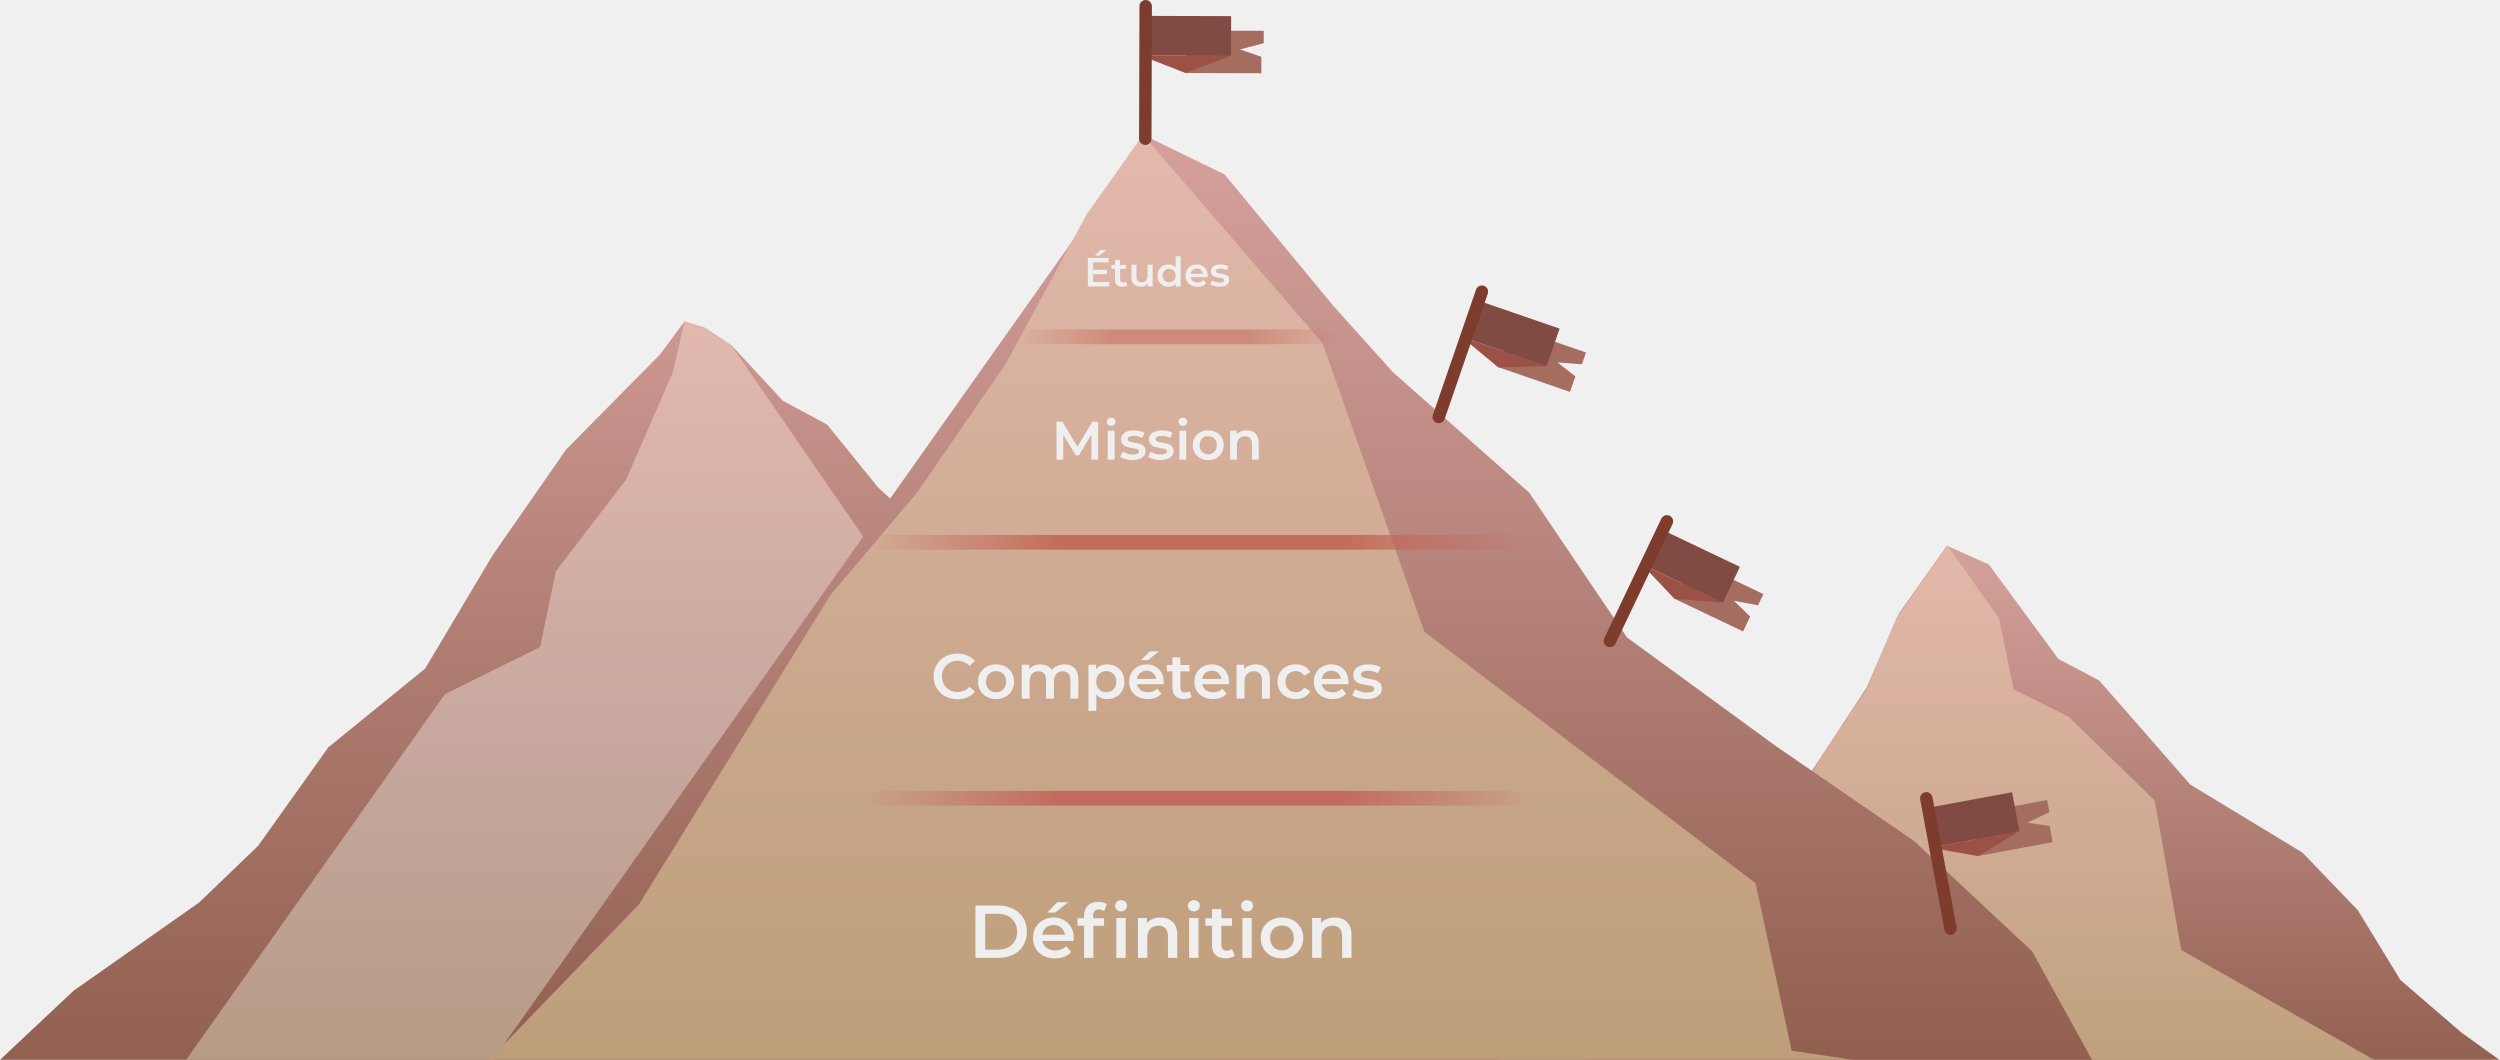
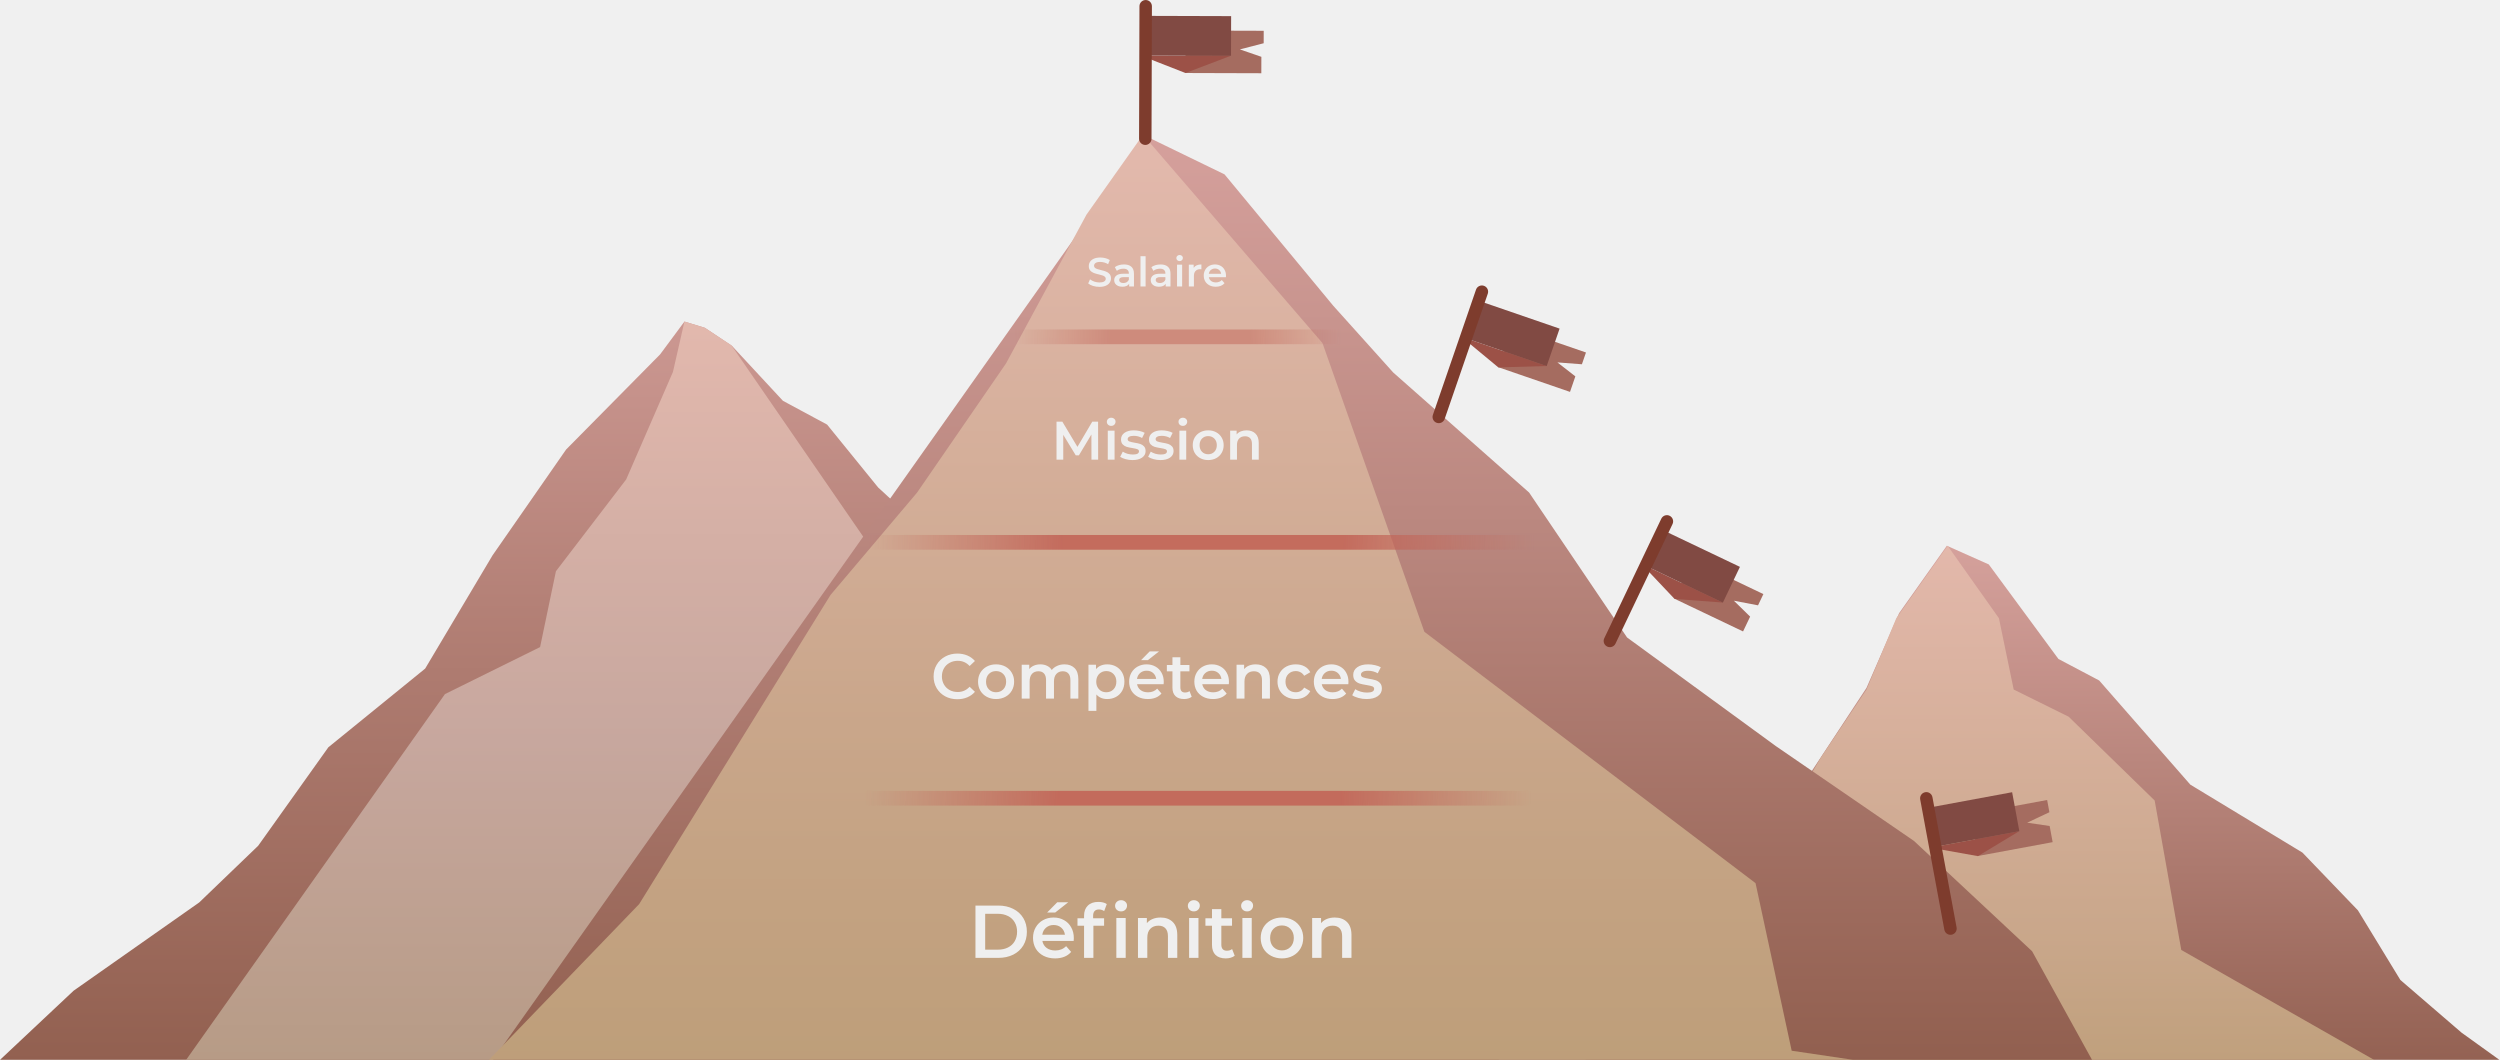
<svg xmlns="http://www.w3.org/2000/svg" width="2208" height="936" viewBox="0 0 2208 936" fill="none">
  <g clip-path="url(#clip0)">
    <path d="M1719.46 482L1756.5 498.5L1818 582L1854 601L1934.5 693L2033.5 753L2082.5 804L2120 865.5L2174 912L2232 953.711L1385 954L1445 898L1478.18 822.5L1518.5 720H1574.5L1648.5 607.5L1677.3 541.5L1719.46 482Z" fill="url(#paint0_linear)" />
    <path d="M1720.14 482L1674.8 546L1648.5 609L1608.5 668.5L1596.5 689L1385 955H2130L1926.5 839L1903 707L1827.04 633L1778.5 609L1765.45 546L1720.14 482Z" fill="url(#paint1_linear)" />
    <path d="M622.5 289.5L646.5 305.5L691.5 354L730.5 375L775.552 430.5L1326 937.604L120 951L-1 937L65 875L176 797L228 747L290 660L375.5 590.5L435 490.5L500 397L583 313L604.5 284L622.5 289.5Z" fill="url(#paint2_linear)" />
    <path d="M622.5 289.5L646 305L1082 938H163L177.508 917.5L232.709 839.5L268.802 788.5L308.08 733L352.665 670L393.005 613L477 571.5L491 504.5L553 423.5L594.347 328.5L604.5 284L622.5 289.5Z" fill="url(#paint3_linear)" />
    <path d="M1012.5 120.5L1081.5 154L1177.5 270L1230.5 329L1350.5 435L1437 563L1568.5 659L1690.5 742.772L1794.75 840.136L1859.5 957.5L434 938L1012.5 120.5Z" fill="url(#paint4_linear)" />
    <path d="M1009.5 119L1168 303L1258 558L1550.5 780L1582.42 928L1737.5 951L430 938L564.5 798.5L733.5 525.5L810 435L888.5 321L959.616 189.5L1009.5 119Z" fill="url(#paint5_linear)" />
    <path d="M765.978 479H1354.85M626 705H1504" stroke="url(#paint6_linear)" stroke-opacity="0.9" stroke-width="13" />
    <line x1="896" y1="297.5" x2="1185" y2="297.5" stroke="url(#paint7_linear)" stroke-opacity="0.5" stroke-width="13" />
    <path d="M1116.08 38.193L1116.11 27.193L1047.11 26.985L1047 64.485L1114 64.687L1114.04 50.187L1095.06 43.63L1116.08 38.193Z" fill="#A56C60" />
    <path d="M1047 64.485L1007.4 49.003L1087.08 49.244L1047 64.485Z" fill="#9C5147" />
    <path d="M1013.34 14.021L1087.34 14.244L1087.24 49.244L1013.24 49.021L1013.34 14.021Z" fill="#814A43" />
    <rect x="1006.39" width="11" height="128" rx="5.5" transform="rotate(0.172961 1006.39 0)" fill="#7E3C2D" />
    <path d="M1552.69 534.634L1557.42 524.705L1495.14 495L1479 528.847L1539.47 557.691L1545.72 544.604L1531.36 530.557L1552.69 534.634Z" fill="#A56C60" />
    <path d="M1479 529L1449.57 497.88L1521.49 532.18L1479 529Z" fill="#9C5147" />
    <path d="M1469.91 468.802L1536.7 500.66L1521.63 532.251L1454.84 500.393L1469.91 468.802Z" fill="#814A43" />
    <rect x="1469.62" y="453.152" width="11" height="128" rx="5.5" transform="rotate(25.5 1469.62 453.152)" fill="#7E3C2D" />
    <path d="M1397.14 321.719L1400.73 311.318L1335.49 288.854L1323.28 324.311L1386.63 346.124L1391.35 332.414L1375.5 320.082L1397.14 321.719Z" fill="#A56C60" />
    <path d="M1323.33 324.489L1290.55 297.337L1365.88 323.276L1323.33 324.489Z" fill="#9C5147" />
    <path d="M1307.46 266.144L1377.43 290.236L1366.03 323.329L1296.07 299.237L1307.46 266.144Z" fill="#814A43" />
    <rect x="1305.4" y="250.628" width="11" height="128" rx="5.5" transform="rotate(19 1305.4 250.628)" fill="#7E3C2D" />
    <path d="M1810.03 717.363L1808.03 706.547L1740.18 719.122L1747.02 755.994L1812.9 743.784L1810.25 729.527L1790.39 726.598L1810.03 717.363Z" fill="#A56C60" />
    <path d="M1746.89 756.138L1704.99 748.649L1783.33 734.129L1746.89 756.138Z" fill="#9C5147" />
    <path d="M1704.35 713.171L1777.11 699.685L1783.49 734.099L1710.73 747.585L1704.35 713.171Z" fill="#814A43" />
    <rect x="1694.92" y="700.681" width="11" height="128" rx="5.5" transform="rotate(-10.5 1694.92 700.681)" fill="#7E3C2D" />
-     <path d="M979.702 249.076V253H960.802V227.8H979.198V231.724H965.482V238.276H977.65V242.128H965.482V249.076H979.702ZM971.89 220.816H977.182L970.918 225.748H967.03L971.89 220.816ZM995.692 251.956C995.164 252.388 994.516 252.712 993.748 252.928C993.004 253.144 992.212 253.252 991.372 253.252C989.26 253.252 987.628 252.7 986.476 251.596C985.324 250.492 984.748 248.884 984.748 246.772V237.52H981.58V233.92H984.748V229.528H989.248V233.92H994.396V237.52H989.248V246.664C989.248 247.6 989.476 248.32 989.932 248.824C990.388 249.304 991.048 249.544 991.912 249.544C992.92 249.544 993.76 249.28 994.432 248.752L995.692 251.956ZM1018.01 233.776V253H1013.72V250.552C1013 251.416 1012.1 252.088 1011.02 252.568C1009.94 253.024 1008.78 253.252 1007.53 253.252C1004.96 253.252 1002.93 252.544 1001.45 251.128C999.981 249.688 999.249 247.564 999.249 244.756V233.776H1003.75V244.144C1003.75 245.872 1004.13 247.168 1004.9 248.032C1005.69 248.872 1006.81 249.292 1008.25 249.292C1009.86 249.292 1011.13 248.8 1012.07 247.816C1013.03 246.808 1013.51 245.368 1013.51 243.496V233.776H1018.01ZM1042.73 226.288V253H1038.41V250.516C1037.66 251.428 1036.74 252.112 1035.63 252.568C1034.55 253.024 1033.35 253.252 1032.03 253.252C1030.19 253.252 1028.52 252.844 1027.03 252.028C1025.57 251.212 1024.41 250.06 1023.57 248.572C1022.73 247.06 1022.31 245.332 1022.31 243.388C1022.31 241.444 1022.73 239.728 1023.57 238.24C1024.41 236.752 1025.57 235.6 1027.03 234.784C1028.52 233.968 1030.19 233.56 1032.03 233.56C1033.31 233.56 1034.47 233.776 1035.53 234.208C1036.58 234.64 1037.48 235.288 1038.23 236.152V226.288H1042.73ZM1032.57 249.4C1033.65 249.4 1034.63 249.16 1035.49 248.68C1036.35 248.176 1037.04 247.468 1037.54 246.556C1038.05 245.644 1038.3 244.588 1038.3 243.388C1038.3 242.188 1038.05 241.132 1037.54 240.22C1037.04 239.308 1036.35 238.612 1035.49 238.132C1034.63 237.628 1033.65 237.376 1032.57 237.376C1031.49 237.376 1030.52 237.628 1029.66 238.132C1028.79 238.612 1028.11 239.308 1027.61 240.22C1027.1 241.132 1026.85 242.188 1026.85 243.388C1026.85 244.588 1027.1 245.644 1027.61 246.556C1028.11 247.468 1028.79 248.176 1029.66 248.68C1030.52 249.16 1031.49 249.4 1032.57 249.4ZM1066.68 243.496C1066.68 243.808 1066.66 244.252 1066.61 244.828H1051.53C1051.79 246.244 1052.48 247.372 1053.58 248.212C1054.71 249.028 1056.1 249.436 1057.76 249.436C1059.87 249.436 1061.61 248.74 1062.98 247.348L1065.39 250.12C1064.52 251.152 1063.43 251.932 1062.11 252.46C1060.79 252.988 1059.3 253.252 1057.65 253.252C1055.54 253.252 1053.68 252.832 1052.07 251.992C1050.46 251.152 1049.21 249.988 1048.32 248.5C1047.46 246.988 1047.03 245.284 1047.03 243.388C1047.03 241.516 1047.45 239.836 1048.29 238.348C1049.15 236.836 1050.34 235.66 1051.85 234.82C1053.36 233.98 1055.07 233.56 1056.96 233.56C1058.84 233.56 1060.5 233.98 1061.97 234.82C1063.46 235.636 1064.61 236.8 1065.42 238.312C1066.26 239.8 1066.68 241.528 1066.68 243.496ZM1056.96 237.16C1055.52 237.16 1054.3 237.592 1053.29 238.456C1052.31 239.296 1051.71 240.424 1051.49 241.84H1062.4C1062.21 240.448 1061.62 239.32 1060.64 238.456C1059.65 237.592 1058.43 237.16 1056.96 237.16ZM1076.95 253.252C1075.39 253.252 1073.86 253.048 1072.37 252.64C1070.89 252.232 1069.7 251.716 1068.81 251.092L1070.54 247.672C1071.4 248.248 1072.43 248.716 1073.63 249.076C1074.86 249.412 1076.06 249.58 1077.23 249.58C1079.92 249.58 1081.27 248.872 1081.27 247.456C1081.27 246.784 1080.92 246.316 1080.22 246.052C1079.55 245.788 1078.46 245.536 1076.95 245.296C1075.36 245.056 1074.07 244.78 1073.06 244.468C1072.07 244.156 1071.21 243.616 1070.47 242.848C1069.75 242.056 1069.39 240.964 1069.39 239.572C1069.39 237.748 1070.14 236.296 1071.65 235.216C1073.19 234.112 1075.25 233.56 1077.85 233.56C1079.17 233.56 1080.49 233.716 1081.81 234.028C1083.13 234.316 1084.21 234.712 1085.05 235.216L1083.32 238.636C1081.69 237.676 1079.85 237.196 1077.81 237.196C1076.49 237.196 1075.48 237.4 1074.79 237.808C1074.11 238.192 1073.78 238.708 1073.78 239.356C1073.78 240.076 1074.14 240.592 1074.86 240.904C1075.6 241.192 1076.74 241.468 1078.28 241.732C1079.81 241.972 1081.07 242.248 1082.06 242.56C1083.04 242.872 1083.88 243.4 1084.58 244.144C1085.3 244.888 1085.66 245.944 1085.66 247.312C1085.66 249.112 1084.88 250.552 1083.32 251.632C1081.76 252.712 1079.63 253.252 1076.95 253.252Z" fill="#EFEFEF" />
+     <path d="M971.022 253.36C969.078 253.36 967.194 253.084 965.37 252.532C963.57 251.98 962.142 251.248 961.086 250.336L962.706 246.7C963.738 247.516 964.998 248.188 966.486 248.716C967.998 249.22 969.51 249.472 971.022 249.472C972.894 249.472 974.286 249.172 975.198 248.572C976.134 247.972 976.602 247.18 976.602 246.196C976.602 245.476 976.338 244.888 975.81 244.432C975.306 243.952 974.658 243.58 973.866 243.316C973.074 243.052 971.994 242.752 970.626 242.416C968.706 241.96 967.146 241.504 965.946 241.048C964.77 240.592 963.75 239.884 962.886 238.924C962.046 237.94 961.626 236.62 961.626 234.964C961.626 233.572 961.998 232.312 962.742 231.184C963.51 230.032 964.65 229.12 966.162 228.448C967.698 227.776 969.57 227.44 971.778 227.44C973.314 227.44 974.826 227.632 976.314 228.016C977.802 228.4 979.086 228.952 980.166 229.672L978.69 233.308C977.586 232.66 976.434 232.168 975.234 231.832C974.034 231.496 972.87 231.328 971.742 231.328C969.894 231.328 968.514 231.64 967.602 232.264C966.714 232.888 966.27 233.716 966.27 234.748C966.27 235.468 966.522 236.056 967.026 236.512C967.554 236.968 968.214 237.328 969.006 237.592C969.798 237.856 970.878 238.156 972.246 238.492C974.118 238.924 975.654 239.38 976.854 239.86C978.054 240.316 979.074 241.024 979.914 241.984C980.778 242.944 981.21 244.24 981.21 245.872C981.21 247.264 980.826 248.524 980.058 249.652C979.314 250.78 978.174 251.68 976.638 252.352C975.102 253.024 973.23 253.36 971.022 253.36ZM992.763 233.56C995.595 233.56 997.755 234.244 999.243 235.612C1000.75 236.956 1001.51 238.996 1001.51 241.732V253H997.263V250.66C996.711 251.5 995.919 252.148 994.887 252.604C993.879 253.036 992.655 253.252 991.215 253.252C989.775 253.252 988.515 253.012 987.435 252.532C986.355 252.028 985.515 251.344 984.915 250.48C984.339 249.592 984.051 248.596 984.051 247.492C984.051 245.764 984.687 244.384 985.959 243.352C987.255 242.296 989.283 241.768 992.043 241.768H997.011V241.48C997.011 240.136 996.603 239.104 995.787 238.384C994.995 237.664 993.807 237.304 992.223 237.304C991.143 237.304 990.075 237.472 989.019 237.808C987.987 238.144 987.111 238.612 986.391 239.212L984.627 235.936C985.635 235.168 986.847 234.58 988.263 234.172C989.679 233.764 991.179 233.56 992.763 233.56ZM992.151 249.976C993.279 249.976 994.275 249.724 995.139 249.22C996.027 248.692 996.651 247.948 997.011 246.988V244.756H992.367C989.775 244.756 988.479 245.608 988.479 247.312C988.479 248.128 988.803 248.776 989.451 249.256C990.099 249.736 990.999 249.976 992.151 249.976ZM1007.29 226.288H1011.79V253H1007.29V226.288ZM1025.04 233.56C1027.87 233.56 1030.03 234.244 1031.52 235.612C1033.03 236.956 1033.78 238.996 1033.78 241.732V253H1029.54V250.66C1028.98 251.5 1028.19 252.148 1027.16 252.604C1026.15 253.036 1024.93 253.252 1023.49 253.252C1022.05 253.252 1020.79 253.012 1019.71 252.532C1018.63 252.028 1017.79 251.344 1017.19 250.48C1016.61 249.592 1016.32 248.596 1016.32 247.492C1016.32 245.764 1016.96 244.384 1018.23 243.352C1019.53 242.296 1021.56 241.768 1024.32 241.768H1029.28V241.48C1029.28 240.136 1028.88 239.104 1028.06 238.384C1027.27 237.664 1026.08 237.304 1024.5 237.304C1023.42 237.304 1022.35 237.472 1021.29 237.808C1020.26 238.144 1019.38 238.612 1018.66 239.212L1016.9 235.936C1017.91 235.168 1019.12 234.58 1020.54 234.172C1021.95 233.764 1023.45 233.56 1025.04 233.56ZM1024.42 249.976C1025.55 249.976 1026.55 249.724 1027.41 249.22C1028.3 248.692 1028.92 247.948 1029.28 246.988V244.756H1024.64C1022.05 244.756 1020.75 245.608 1020.75 247.312C1020.75 248.128 1021.08 248.776 1021.72 249.256C1022.37 249.736 1023.27 249.976 1024.42 249.976ZM1039.56 233.776H1044.06V253H1039.56V233.776ZM1041.83 230.608C1041.01 230.608 1040.33 230.356 1039.78 229.852C1039.22 229.324 1038.95 228.676 1038.95 227.908C1038.95 227.14 1039.22 226.504 1039.78 226C1040.33 225.472 1041.01 225.208 1041.83 225.208C1042.64 225.208 1043.33 225.46 1043.88 225.964C1044.43 226.444 1044.71 227.056 1044.71 227.8C1044.71 228.592 1044.43 229.264 1043.88 229.816C1043.35 230.344 1042.67 230.608 1041.83 230.608ZM1054.25 236.584C1055.55 234.568 1057.83 233.56 1061.09 233.56V237.844C1060.71 237.772 1060.36 237.736 1060.05 237.736C1058.29 237.736 1056.93 238.252 1055.94 239.284C1054.96 240.292 1054.47 241.756 1054.47 243.676V253H1049.97V233.776H1054.25V236.584ZM1082.8 243.496C1082.8 243.808 1082.78 244.252 1082.73 244.828H1067.65C1067.91 246.244 1068.6 247.372 1069.7 248.212C1070.83 249.028 1072.22 249.436 1073.88 249.436C1075.99 249.436 1077.73 248.74 1079.1 247.348L1081.51 250.12C1080.64 251.152 1079.55 251.932 1078.23 252.46C1076.91 252.988 1075.42 253.252 1073.77 253.252C1071.66 253.252 1069.8 252.832 1068.19 251.992C1066.58 251.152 1065.33 249.988 1064.44 248.5C1063.58 246.988 1063.15 245.284 1063.15 243.388C1063.15 241.516 1063.57 239.836 1064.41 238.348C1065.27 236.836 1066.46 235.66 1067.97 234.82C1069.48 233.98 1071.19 233.56 1073.08 233.56C1074.96 233.56 1076.62 233.98 1078.09 234.82C1079.58 235.636 1080.73 236.8 1081.54 238.312C1082.38 239.8 1082.8 241.528 1082.8 243.496ZM1073.08 237.16C1071.64 237.16 1070.42 237.592 1069.41 238.456C1068.43 239.296 1067.83 240.424 1067.61 241.84H1078.52C1078.33 240.448 1077.74 239.32 1076.76 238.456C1075.77 237.592 1074.55 237.16 1073.08 237.16Z" fill="#EFEFEF" />
    <path d="M963.978 406L963.93 383.728L952.89 402.16H950.106L939.066 384.016V406H933.114V372.4H938.25L951.594 394.672L964.698 372.4H969.834L969.882 406H963.978ZM978.381 380.368H984.381V406H978.381V380.368ZM981.405 376.144C980.317 376.144 979.405 375.808 978.669 375.136C977.933 374.432 977.565 373.568 977.565 372.544C977.565 371.52 977.933 370.672 978.669 370C979.405 369.296 980.317 368.944 981.405 368.944C982.493 368.944 983.405 369.28 984.141 369.952C984.877 370.592 985.245 371.408 985.245 372.4C985.245 373.456 984.877 374.352 984.141 375.088C983.437 375.792 982.525 376.144 981.405 376.144ZM1000.18 406.336C998.096 406.336 996.064 406.064 994.08 405.52C992.096 404.976 990.512 404.288 989.328 403.456L991.632 398.896C992.784 399.664 994.16 400.288 995.76 400.768C997.392 401.216 998.992 401.44 1000.56 401.44C1004.14 401.44 1005.94 400.496 1005.94 398.608C1005.94 397.712 1005.47 397.088 1004.54 396.736C1003.65 396.384 1002.19 396.048 1000.18 395.728C998.064 395.408 996.336 395.04 994.992 394.624C993.68 394.208 992.528 393.488 991.536 392.464C990.576 391.408 990.096 389.952 990.096 388.096C990.096 385.664 991.104 383.728 993.12 382.288C995.168 380.816 997.92 380.08 1001.38 380.08C1003.14 380.08 1004.9 380.288 1006.66 380.704C1008.42 381.088 1009.86 381.616 1010.98 382.288L1008.67 386.848C1006.5 385.568 1004.05 384.928 1001.33 384.928C999.568 384.928 998.224 385.2 997.296 385.744C996.4 386.256 995.952 386.944 995.952 387.808C995.952 388.768 996.432 389.456 997.392 389.872C998.384 390.256 999.904 390.624 1001.95 390.976C1004 391.296 1005.68 391.664 1006.99 392.08C1008.3 392.496 1009.42 393.2 1010.35 394.192C1011.31 395.184 1011.79 396.592 1011.79 398.416C1011.79 400.816 1010.75 402.736 1008.67 404.176C1006.59 405.616 1003.76 406.336 1000.18 406.336ZM1024.88 406.336C1022.8 406.336 1020.77 406.064 1018.78 405.52C1016.8 404.976 1015.22 404.288 1014.03 403.456L1016.34 398.896C1017.49 399.664 1018.86 400.288 1020.46 400.768C1022.1 401.216 1023.7 401.44 1025.26 401.44C1028.85 401.44 1030.64 400.496 1030.64 398.608C1030.64 397.712 1030.18 397.088 1029.25 396.736C1028.35 396.384 1026.9 396.048 1024.88 395.728C1022.77 395.408 1021.04 395.04 1019.7 394.624C1018.38 394.208 1017.23 393.488 1016.24 392.464C1015.28 391.408 1014.8 389.952 1014.8 388.096C1014.8 385.664 1015.81 383.728 1017.82 382.288C1019.87 380.816 1022.62 380.08 1026.08 380.08C1027.84 380.08 1029.6 380.288 1031.36 380.704C1033.12 381.088 1034.56 381.616 1035.68 382.288L1033.38 386.848C1031.2 385.568 1028.75 384.928 1026.03 384.928C1024.27 384.928 1022.93 385.2 1022 385.744C1021.1 386.256 1020.66 386.944 1020.66 387.808C1020.66 388.768 1021.14 389.456 1022.1 389.872C1023.09 390.256 1024.61 390.624 1026.66 390.976C1028.7 391.296 1030.38 391.664 1031.7 392.08C1033.01 392.496 1034.13 393.2 1035.06 394.192C1036.02 395.184 1036.5 396.592 1036.5 398.416C1036.5 400.816 1035.46 402.736 1033.38 404.176C1031.3 405.616 1028.46 406.336 1024.88 406.336ZM1041.66 380.368H1047.66V406H1041.66V380.368ZM1044.69 376.144C1043.6 376.144 1042.69 375.808 1041.95 375.136C1041.21 374.432 1040.85 373.568 1040.85 372.544C1040.85 371.52 1041.21 370.672 1041.95 370C1042.69 369.296 1043.6 368.944 1044.69 368.944C1045.77 368.944 1046.69 369.28 1047.42 369.952C1048.16 370.592 1048.53 371.408 1048.53 372.4C1048.53 373.456 1048.16 374.352 1047.42 375.088C1046.72 375.792 1045.81 376.144 1044.69 376.144ZM1067.06 406.336C1064.47 406.336 1062.13 405.776 1060.05 404.656C1057.97 403.536 1056.34 401.984 1055.15 400C1054 397.984 1053.43 395.712 1053.43 393.184C1053.43 390.656 1054 388.4 1055.15 386.416C1056.34 384.432 1057.97 382.88 1060.05 381.76C1062.13 380.64 1064.47 380.08 1067.06 380.08C1069.68 380.08 1072.03 380.64 1074.11 381.76C1076.19 382.88 1077.81 384.432 1078.96 386.416C1080.15 388.4 1080.74 390.656 1080.74 393.184C1080.74 395.712 1080.15 397.984 1078.96 400C1077.81 401.984 1076.19 403.536 1074.11 404.656C1072.03 405.776 1069.68 406.336 1067.06 406.336ZM1067.06 401.2C1069.27 401.2 1071.09 400.464 1072.53 398.992C1073.97 397.52 1074.69 395.584 1074.69 393.184C1074.69 390.784 1073.97 388.848 1072.53 387.376C1071.09 385.904 1069.27 385.168 1067.06 385.168C1064.85 385.168 1063.03 385.904 1061.59 387.376C1060.18 388.848 1059.47 390.784 1059.47 393.184C1059.47 395.584 1060.18 397.52 1061.59 398.992C1063.03 400.464 1064.85 401.2 1067.06 401.2ZM1101.02 380.08C1104.25 380.08 1106.84 381.024 1108.8 382.912C1110.75 384.8 1111.72 387.6 1111.72 391.312V406H1105.72V392.08C1105.72 389.84 1105.2 388.16 1104.14 387.04C1103.08 385.888 1101.58 385.312 1099.63 385.312C1097.42 385.312 1095.68 385.984 1094.4 387.328C1093.12 388.64 1092.48 390.544 1092.48 393.04V406H1086.48V380.368H1092.19V383.68C1093.18 382.496 1094.43 381.6 1095.93 380.992C1097.44 380.384 1099.13 380.08 1101.02 380.08Z" fill="#EFEFEF" />
    <path d="M845.498 617.56C841.541 617.56 837.957 616.701 834.746 614.984C831.573 613.229 829.071 610.821 827.242 607.76C825.45 604.699 824.554 601.245 824.554 597.4C824.554 593.555 825.469 590.101 827.298 587.04C829.127 583.979 831.629 581.589 834.802 579.872C838.013 578.117 841.597 577.24 845.554 577.24C848.765 577.24 851.695 577.8 854.346 578.92C856.997 580.04 859.237 581.664 861.066 583.792L856.362 588.216C853.525 585.155 850.034 583.624 845.89 583.624C843.202 583.624 840.794 584.221 838.666 585.416C836.538 586.573 834.877 588.197 833.682 590.288C832.487 592.379 831.89 594.749 831.89 597.4C831.89 600.051 832.487 602.421 833.682 604.512C834.877 606.603 836.538 608.245 838.666 609.44C840.794 610.597 843.202 611.176 845.89 611.176C850.034 611.176 853.525 609.627 856.362 606.528L861.066 611.008C859.237 613.136 856.978 614.76 854.29 615.88C851.639 617 848.709 617.56 845.498 617.56ZM879.716 617.392C876.692 617.392 873.966 616.739 871.54 615.432C869.113 614.125 867.209 612.315 865.828 610C864.484 607.648 863.812 604.997 863.812 602.048C863.812 599.099 864.484 596.467 865.828 594.152C867.209 591.837 869.113 590.027 871.54 588.72C873.966 587.413 876.692 586.76 879.716 586.76C882.777 586.76 885.521 587.413 887.948 588.72C890.374 590.027 892.26 591.837 893.604 594.152C894.985 596.467 895.676 599.099 895.676 602.048C895.676 604.997 894.985 607.648 893.604 610C892.26 612.315 890.374 614.125 887.948 615.432C885.521 616.739 882.777 617.392 879.716 617.392ZM879.716 611.4C882.292 611.4 884.42 610.541 886.1 608.824C887.78 607.107 888.62 604.848 888.62 602.048C888.62 599.248 887.78 596.989 886.1 595.272C884.42 593.555 882.292 592.696 879.716 592.696C877.14 592.696 875.012 593.555 873.332 595.272C871.689 596.989 870.868 599.248 870.868 602.048C870.868 604.848 871.689 607.107 873.332 608.824C875.012 610.541 877.14 611.4 879.716 611.4ZM940.113 586.76C943.884 586.76 946.871 587.861 949.073 590.064C951.276 592.229 952.377 595.496 952.377 599.864V617H945.377V600.76C945.377 598.147 944.799 596.187 943.641 594.88C942.484 593.536 940.823 592.864 938.657 592.864C936.305 592.864 934.42 593.648 933.001 595.216C931.583 596.747 930.873 598.949 930.873 601.824V617H923.873V600.76C923.873 598.147 923.295 596.187 922.137 594.88C920.98 593.536 919.319 592.864 917.153 592.864C914.764 592.864 912.86 593.629 911.441 595.16C910.06 596.691 909.369 598.912 909.369 601.824V617H902.369V587.096H909.033V590.904C910.153 589.56 911.553 588.533 913.233 587.824C914.913 587.115 916.78 586.76 918.833 586.76C921.073 586.76 923.052 587.189 924.769 588.048C926.524 588.869 927.905 590.101 928.913 591.744C930.145 590.176 931.732 588.963 933.673 588.104C935.615 587.208 937.761 586.76 940.113 586.76ZM977.898 586.76C980.81 586.76 983.405 587.395 985.682 588.664C987.997 589.933 989.808 591.725 991.114 594.04C992.421 596.355 993.074 599.024 993.074 602.048C993.074 605.072 992.421 607.76 991.114 610.112C989.808 612.427 987.997 614.219 985.682 615.488C983.405 616.757 980.81 617.392 977.898 617.392C973.866 617.392 970.674 616.048 968.322 613.36V627.864H961.322V587.096H967.986V591.016C969.144 589.597 970.562 588.533 972.242 587.824C973.96 587.115 975.845 586.76 977.898 586.76ZM977.114 611.4C979.69 611.4 981.8 610.541 983.442 608.824C985.122 607.107 985.962 604.848 985.962 602.048C985.962 599.248 985.122 596.989 983.442 595.272C981.8 593.555 979.69 592.696 977.114 592.696C975.434 592.696 973.922 593.088 972.578 593.872C971.234 594.619 970.17 595.701 969.386 597.12C968.602 598.539 968.21 600.181 968.21 602.048C968.21 603.915 968.602 605.557 969.386 606.976C970.17 608.395 971.234 609.496 972.578 610.28C973.922 611.027 975.434 611.4 977.114 611.4ZM1027.83 602.216C1027.83 602.701 1027.79 603.392 1027.71 604.288H1004.25C1004.66 606.491 1005.72 608.245 1007.44 609.552C1009.2 610.821 1011.36 611.456 1013.94 611.456C1017.22 611.456 1019.93 610.373 1022.06 608.208L1025.81 612.52C1024.47 614.125 1022.77 615.339 1020.71 616.16C1018.66 616.981 1016.35 617.392 1013.77 617.392C1010.48 617.392 1007.59 616.739 1005.09 615.432C1002.59 614.125 1000.65 612.315 999.265 610C997.921 607.648 997.249 604.997 997.249 602.048C997.249 599.136 997.902 596.523 999.209 594.208C1000.55 591.856 1002.4 590.027 1004.75 588.72C1007.11 587.413 1009.76 586.76 1012.71 586.76C1015.62 586.76 1018.21 587.413 1020.49 588.72C1022.8 589.989 1024.6 591.8 1025.87 594.152C1027.17 596.467 1027.83 599.155 1027.83 602.216ZM1012.71 592.36C1010.47 592.36 1008.56 593.032 1006.99 594.376C1005.46 595.683 1004.53 597.437 1004.19 599.64H1021.16C1020.86 597.475 1019.95 595.72 1018.42 594.376C1016.89 593.032 1014.98 592.36 1012.71 592.36ZM1015.39 575.336H1023.63L1013.88 583.008H1007.83L1015.39 575.336ZM1052.53 615.376C1051.7 616.048 1050.7 616.552 1049.5 616.888C1048.34 617.224 1047.11 617.392 1045.81 617.392C1042.52 617.392 1039.98 616.533 1038.19 614.816C1036.4 613.099 1035.5 610.597 1035.5 607.312V592.92H1030.57V587.32H1035.5V580.488H1042.5V587.32H1050.51V592.92H1042.5V607.144C1042.5 608.6 1042.86 609.72 1043.57 610.504C1044.27 611.251 1045.3 611.624 1046.65 611.624C1048.21 611.624 1049.52 611.213 1050.57 610.392L1052.53 615.376ZM1085.41 602.216C1085.41 602.701 1085.37 603.392 1085.3 604.288H1061.84C1062.25 606.491 1063.31 608.245 1065.03 609.552C1066.78 610.821 1068.95 611.456 1071.52 611.456C1074.81 611.456 1077.52 610.373 1079.64 608.208L1083.4 612.52C1082.05 614.125 1080.35 615.339 1078.3 616.16C1076.25 616.981 1073.93 617.392 1071.36 617.392C1068.07 617.392 1065.18 616.739 1062.68 615.432C1060.17 614.125 1058.23 612.315 1056.85 610C1055.51 607.648 1054.84 604.997 1054.84 602.048C1054.84 599.136 1055.49 596.523 1056.8 594.208C1058.14 591.856 1059.99 590.027 1062.34 588.72C1064.69 587.413 1067.34 586.76 1070.29 586.76C1073.2 586.76 1075.8 587.413 1078.08 588.72C1080.39 589.989 1082.18 591.8 1083.45 594.152C1084.76 596.467 1085.41 599.155 1085.41 602.216ZM1070.29 592.36C1068.05 592.36 1066.15 593.032 1064.58 594.376C1063.05 595.683 1062.12 597.437 1061.78 599.64H1078.75C1078.45 597.475 1077.53 595.72 1076 594.376C1074.47 593.032 1072.57 592.36 1070.29 592.36ZM1109.1 586.76C1112.87 586.76 1115.9 587.861 1118.17 590.064C1120.45 592.267 1121.59 595.533 1121.59 599.864V617H1114.59V600.76C1114.59 598.147 1113.97 596.187 1112.74 594.88C1111.51 593.536 1109.76 592.864 1107.48 592.864C1104.9 592.864 1102.87 593.648 1101.37 595.216C1099.88 596.747 1099.13 598.968 1099.13 601.88V617H1092.13V587.096H1098.8V590.96C1099.96 589.579 1101.41 588.533 1103.17 587.824C1104.92 587.115 1106.9 586.76 1109.1 586.76ZM1144.46 617.392C1141.37 617.392 1138.58 616.739 1136.12 615.432C1133.66 614.125 1131.73 612.315 1130.35 610C1128.97 607.648 1128.28 604.997 1128.28 602.048C1128.28 599.099 1128.97 596.467 1130.35 594.152C1131.73 591.837 1133.64 590.027 1136.06 588.72C1138.53 587.413 1141.33 586.76 1144.46 586.76C1147.41 586.76 1149.99 587.357 1152.19 588.552C1154.43 589.747 1156.11 591.464 1157.23 593.704L1151.86 596.84C1151 595.459 1149.92 594.432 1148.61 593.76C1147.34 593.051 1145.94 592.696 1144.41 592.696C1141.8 592.696 1139.63 593.555 1137.91 595.272C1136.2 596.952 1135.34 599.211 1135.34 602.048C1135.34 604.885 1136.18 607.163 1137.86 608.88C1139.57 610.56 1141.76 611.4 1144.41 611.4C1145.94 611.4 1147.34 611.064 1148.61 610.392C1149.92 609.683 1151 608.637 1151.86 607.256L1157.23 610.392C1156.08 612.632 1154.38 614.368 1152.14 615.6C1149.93 616.795 1147.38 617.392 1144.46 617.392ZM1190.96 602.216C1190.96 602.701 1190.92 603.392 1190.85 604.288H1167.38C1167.79 606.491 1168.86 608.245 1170.57 609.552C1172.33 610.821 1174.49 611.456 1177.07 611.456C1180.36 611.456 1183.06 610.373 1185.19 608.208L1188.94 612.52C1187.6 614.125 1185.9 615.339 1183.85 616.16C1181.79 616.981 1179.48 617.392 1176.9 617.392C1173.62 617.392 1170.72 616.739 1168.22 615.432C1165.72 614.125 1163.78 612.315 1162.4 610C1161.05 607.648 1160.38 604.997 1160.38 602.048C1160.38 599.136 1161.04 596.523 1162.34 594.208C1163.69 591.856 1165.53 590.027 1167.89 588.72C1170.24 587.413 1172.89 586.76 1175.84 586.76C1178.75 586.76 1181.34 587.413 1183.62 588.72C1185.94 589.989 1187.73 591.8 1189 594.152C1190.3 596.467 1190.96 599.155 1190.96 602.216ZM1175.84 592.36C1173.6 592.36 1171.69 593.032 1170.13 594.376C1168.6 595.683 1167.66 597.437 1167.33 599.64H1184.29C1184 597.475 1183.08 595.72 1181.55 594.376C1180.02 593.032 1178.12 592.36 1175.84 592.36ZM1206.92 617.392C1204.5 617.392 1202.12 617.075 1199.81 616.44C1197.5 615.805 1195.65 615.003 1194.27 614.032L1196.95 608.712C1198.3 609.608 1199.9 610.336 1201.77 610.896C1203.67 611.419 1205.54 611.68 1207.37 611.68C1211.55 611.68 1213.64 610.579 1213.64 608.376C1213.64 607.331 1213.1 606.603 1212.02 606.192C1210.97 605.781 1209.27 605.389 1206.92 605.016C1204.46 604.643 1202.44 604.213 1200.87 603.728C1199.34 603.243 1198 602.403 1196.84 601.208C1195.72 599.976 1195.16 598.277 1195.16 596.112C1195.16 593.275 1196.34 591.016 1198.69 589.336C1201.08 587.619 1204.29 586.76 1208.32 586.76C1210.38 586.76 1212.43 587.003 1214.48 587.488C1216.54 587.936 1218.22 588.552 1219.52 589.336L1216.83 594.656C1214.3 593.163 1211.44 592.416 1208.27 592.416C1206.21 592.416 1204.64 592.733 1203.56 593.368C1202.52 593.965 1201.99 594.768 1201.99 595.776C1201.99 596.896 1202.55 597.699 1203.67 598.184C1204.83 598.632 1206.6 599.061 1208.99 599.472C1211.38 599.845 1213.34 600.275 1214.87 600.76C1216.4 601.245 1217.71 602.067 1218.79 603.224C1219.91 604.381 1220.47 606.024 1220.47 608.152C1220.47 610.952 1219.26 613.192 1216.83 614.872C1214.41 616.552 1211.1 617.392 1206.92 617.392Z" fill="#EFEFEF" />
    <path d="M861.533 799.8H881.729C886.657 799.8 891.035 800.768 894.863 802.704C898.691 804.596 901.661 807.302 903.773 810.822C905.885 814.298 906.941 818.324 906.941 822.9C906.941 827.476 905.885 831.524 903.773 835.044C901.661 838.52 898.691 841.226 894.863 843.162C891.035 845.054 886.657 846 881.729 846H861.533V799.8ZM881.333 838.74C884.721 838.74 887.691 838.102 890.243 836.826C892.839 835.506 894.819 833.658 896.183 831.282C897.591 828.862 898.295 826.068 898.295 822.9C898.295 819.732 897.591 816.96 896.183 814.584C894.819 812.164 892.839 810.316 890.243 809.04C887.691 807.72 884.721 807.06 881.333 807.06H870.113V838.74H881.333ZM948.4 828.576C948.4 829.148 948.356 829.962 948.268 831.018H920.614C921.098 833.614 922.352 835.682 924.376 837.222C926.444 838.718 928.996 839.466 932.032 839.466C935.904 839.466 939.094 838.19 941.602 835.638L946.024 840.72C944.44 842.612 942.438 844.042 940.018 845.01C937.598 845.978 934.87 846.462 931.834 846.462C927.962 846.462 924.552 845.692 921.604 844.152C918.656 842.612 916.368 840.478 914.74 837.75C913.156 834.978 912.364 831.854 912.364 828.378C912.364 824.946 913.134 821.866 914.674 819.138C916.258 816.366 918.436 814.21 921.208 812.67C923.98 811.13 927.104 810.36 930.58 810.36C934.012 810.36 937.07 811.13 939.754 812.67C942.482 814.166 944.594 816.3 946.09 819.072C947.63 821.8 948.4 824.968 948.4 828.576ZM930.58 816.96C927.94 816.96 925.696 817.752 923.848 819.336C922.044 820.876 920.944 822.944 920.548 825.54H940.546C940.194 822.988 939.116 820.92 937.312 819.336C935.508 817.752 933.264 816.96 930.58 816.96ZM933.748 796.896H943.45L931.966 805.938H924.838L933.748 796.896ZM970.647 803.232C967.171 803.232 965.433 805.124 965.433 808.908V811.02H975.135V817.62H965.697V846H957.447V817.62H951.639V811.02H957.447V808.776C957.447 804.992 958.547 802.022 960.747 799.866C962.947 797.666 966.049 796.566 970.053 796.566C973.221 796.566 975.707 797.204 977.511 798.48L975.201 804.684C973.793 803.716 972.275 803.232 970.647 803.232ZM985.959 810.756H994.209V846H985.959V810.756ZM990.117 804.948C988.621 804.948 987.367 804.486 986.355 803.562C985.343 802.594 984.837 801.406 984.837 799.998C984.837 798.59 985.343 797.424 986.355 796.5C987.367 795.532 988.621 795.048 990.117 795.048C991.613 795.048 992.867 795.51 993.879 796.434C994.891 797.314 995.397 798.436 995.397 799.8C995.397 801.252 994.891 802.484 993.879 803.496C992.911 804.464 991.657 804.948 990.117 804.948ZM1025.05 810.36C1029.49 810.36 1033.06 811.658 1035.74 814.254C1038.43 816.85 1039.77 820.7 1039.77 825.804V846H1031.52V826.86C1031.52 823.78 1030.79 821.47 1029.34 819.93C1027.89 818.346 1025.82 817.554 1023.14 817.554C1020.1 817.554 1017.7 818.478 1015.94 820.326C1014.18 822.13 1013.3 824.748 1013.3 828.18V846H1005.05V810.756H1012.91V815.31C1014.27 813.682 1015.99 812.45 1018.05 811.614C1020.12 810.778 1022.45 810.36 1025.05 810.36ZM1050.23 810.756H1058.48V846H1050.23V810.756ZM1054.39 804.948C1052.9 804.948 1051.64 804.486 1050.63 803.562C1049.62 802.594 1049.11 801.406 1049.11 799.998C1049.11 798.59 1049.62 797.424 1050.63 796.5C1051.64 795.532 1052.9 795.048 1054.39 795.048C1055.89 795.048 1057.14 795.51 1058.15 796.434C1059.17 797.314 1059.67 798.436 1059.67 799.8C1059.67 801.252 1059.17 802.484 1058.15 803.496C1057.19 804.464 1055.93 804.948 1054.39 804.948ZM1090.5 844.086C1089.53 844.878 1088.34 845.472 1086.93 845.868C1085.57 846.264 1084.12 846.462 1082.58 846.462C1078.71 846.462 1075.71 845.45 1073.6 843.426C1071.49 841.402 1070.43 838.454 1070.43 834.582V817.62H1064.63V811.02H1070.43V802.968H1078.68V811.02H1088.12V817.62H1078.68V834.384C1078.68 836.1 1079.1 837.42 1079.94 838.344C1080.77 839.224 1081.98 839.664 1083.57 839.664C1085.42 839.664 1086.96 839.18 1088.19 838.212L1090.5 844.086ZM1097.28 810.756H1105.53V846H1097.28V810.756ZM1101.44 804.948C1099.95 804.948 1098.69 804.486 1097.68 803.562C1096.67 802.594 1096.16 801.406 1096.16 799.998C1096.16 798.59 1096.67 797.424 1097.68 796.5C1098.69 795.532 1099.95 795.048 1101.44 795.048C1102.94 795.048 1104.19 795.51 1105.2 796.434C1106.22 797.314 1106.72 798.436 1106.72 799.8C1106.72 801.252 1106.22 802.484 1105.2 803.496C1104.24 804.464 1102.98 804.948 1101.44 804.948ZM1132.2 846.462C1128.64 846.462 1125.43 845.692 1122.57 844.152C1119.71 842.612 1117.46 840.478 1115.83 837.75C1114.25 834.978 1113.46 831.854 1113.46 828.378C1113.46 824.902 1114.25 821.8 1115.83 819.072C1117.46 816.344 1119.71 814.21 1122.57 812.67C1125.43 811.13 1128.64 810.36 1132.2 810.36C1135.81 810.36 1139.04 811.13 1141.9 812.67C1144.76 814.21 1146.99 816.344 1148.57 819.072C1150.2 821.8 1151.01 824.902 1151.01 828.378C1151.01 831.854 1150.2 834.978 1148.57 837.75C1146.99 840.478 1144.76 842.612 1141.9 844.152C1139.04 845.692 1135.81 846.462 1132.2 846.462ZM1132.2 839.4C1135.24 839.4 1137.75 838.388 1139.73 836.364C1141.71 834.34 1142.7 831.678 1142.7 828.378C1142.7 825.078 1141.71 822.416 1139.73 820.392C1137.75 818.368 1135.24 817.356 1132.2 817.356C1129.17 817.356 1126.66 818.368 1124.68 820.392C1122.74 822.416 1121.77 825.078 1121.77 828.378C1121.77 831.678 1122.74 834.34 1124.68 836.364C1126.66 838.388 1129.17 839.4 1132.2 839.4ZM1178.9 810.36C1183.34 810.36 1186.91 811.658 1189.59 814.254C1192.28 816.85 1193.62 820.7 1193.62 825.804V846H1185.37V826.86C1185.37 823.78 1184.64 821.47 1183.19 819.93C1181.74 818.346 1179.67 817.554 1176.99 817.554C1173.95 817.554 1171.55 818.478 1169.79 820.326C1168.03 822.13 1167.15 824.748 1167.15 828.18V846H1158.9V810.756H1166.76V815.31C1168.12 813.682 1169.84 812.45 1171.9 811.614C1173.97 810.778 1176.3 810.36 1178.9 810.36Z" fill="#EFEFEF" />
  </g>
  <defs>
    <linearGradient id="paint0_linear" x1="1808.36" y1="482" x2="1808.36" y2="954.866" gradientUnits="userSpaceOnUse">
      <stop stop-color="#D5A19C" />
      <stop offset="1" stop-color="#915F50" />
    </linearGradient>
    <linearGradient id="paint1_linear" x1="1720.14" y1="482" x2="1720.14" y2="1113.82" gradientUnits="userSpaceOnUse">
      <stop stop-color="#E3B8AB" />
      <stop offset="0.568" stop-color="#C8A689" />
      <stop offset="1" stop-color="#B19566" />
    </linearGradient>
    <linearGradient id="paint2_linear" x1="746.302" y1="291" x2="746.302" y2="939.187" gradientUnits="userSpaceOnUse">
      <stop stop-color="#CB9791" />
      <stop offset="0.469" stop-color="#AE7B70" />
      <stop offset="1" stop-color="#926050" />
    </linearGradient>
    <linearGradient id="paint3_linear" x1="622.302" y1="289" x2="622.302" y2="1155.92" gradientUnits="userSpaceOnUse">
      <stop stop-color="#E2B8AD" />
      <stop offset="0.422" stop-color="#C7A79E" />
      <stop offset="1" stop-color="#AA9273" />
    </linearGradient>
    <linearGradient id="paint4_linear" x1="1166.25" y1="120.5" x2="1166.25" y2="939.5" gradientUnits="userSpaceOnUse">
      <stop stop-color="#D5A09C" />
      <stop offset="0.406" stop-color="#BB8880" />
      <stop offset="1" stop-color="#915F4F" />
    </linearGradient>
    <linearGradient id="paint5_linear" x1="1009.5" y1="119" x2="1009.5" y2="1213" gradientUnits="userSpaceOnUse">
      <stop stop-color="#E3B9AD" />
      <stop offset="0.479" stop-color="#C9A68A" />
      <stop offset="1" stop-color="#B3976A" />
    </linearGradient>
    <linearGradient id="paint6_linear" x1="1354.79" y1="488.449" x2="766.03" y2="481.287" gradientUnits="userSpaceOnUse">
      <stop stop-color="#C26457" stop-opacity="0" />
      <stop offset="0.286" stop-color="#C26457" />
      <stop offset="0.707" stop-color="#C26457" />
      <stop offset="1" stop-color="#C26457" stop-opacity="0" />
    </linearGradient>
    <linearGradient id="paint7_linear" x1="1184.97" y1="306.999" x2="895.992" y2="305.274" gradientUnits="userSpaceOnUse">
      <stop stop-color="#C26457" stop-opacity="0" />
      <stop offset="0.281" stop-color="#C26457" />
      <stop offset="0.707" stop-color="#C26457" />
      <stop offset="1" stop-color="#C26457" stop-opacity="0" />
    </linearGradient>
    <clipPath id="clip0">
      <rect width="2208" height="936" fill="white" />
    </clipPath>
  </defs>
</svg>
